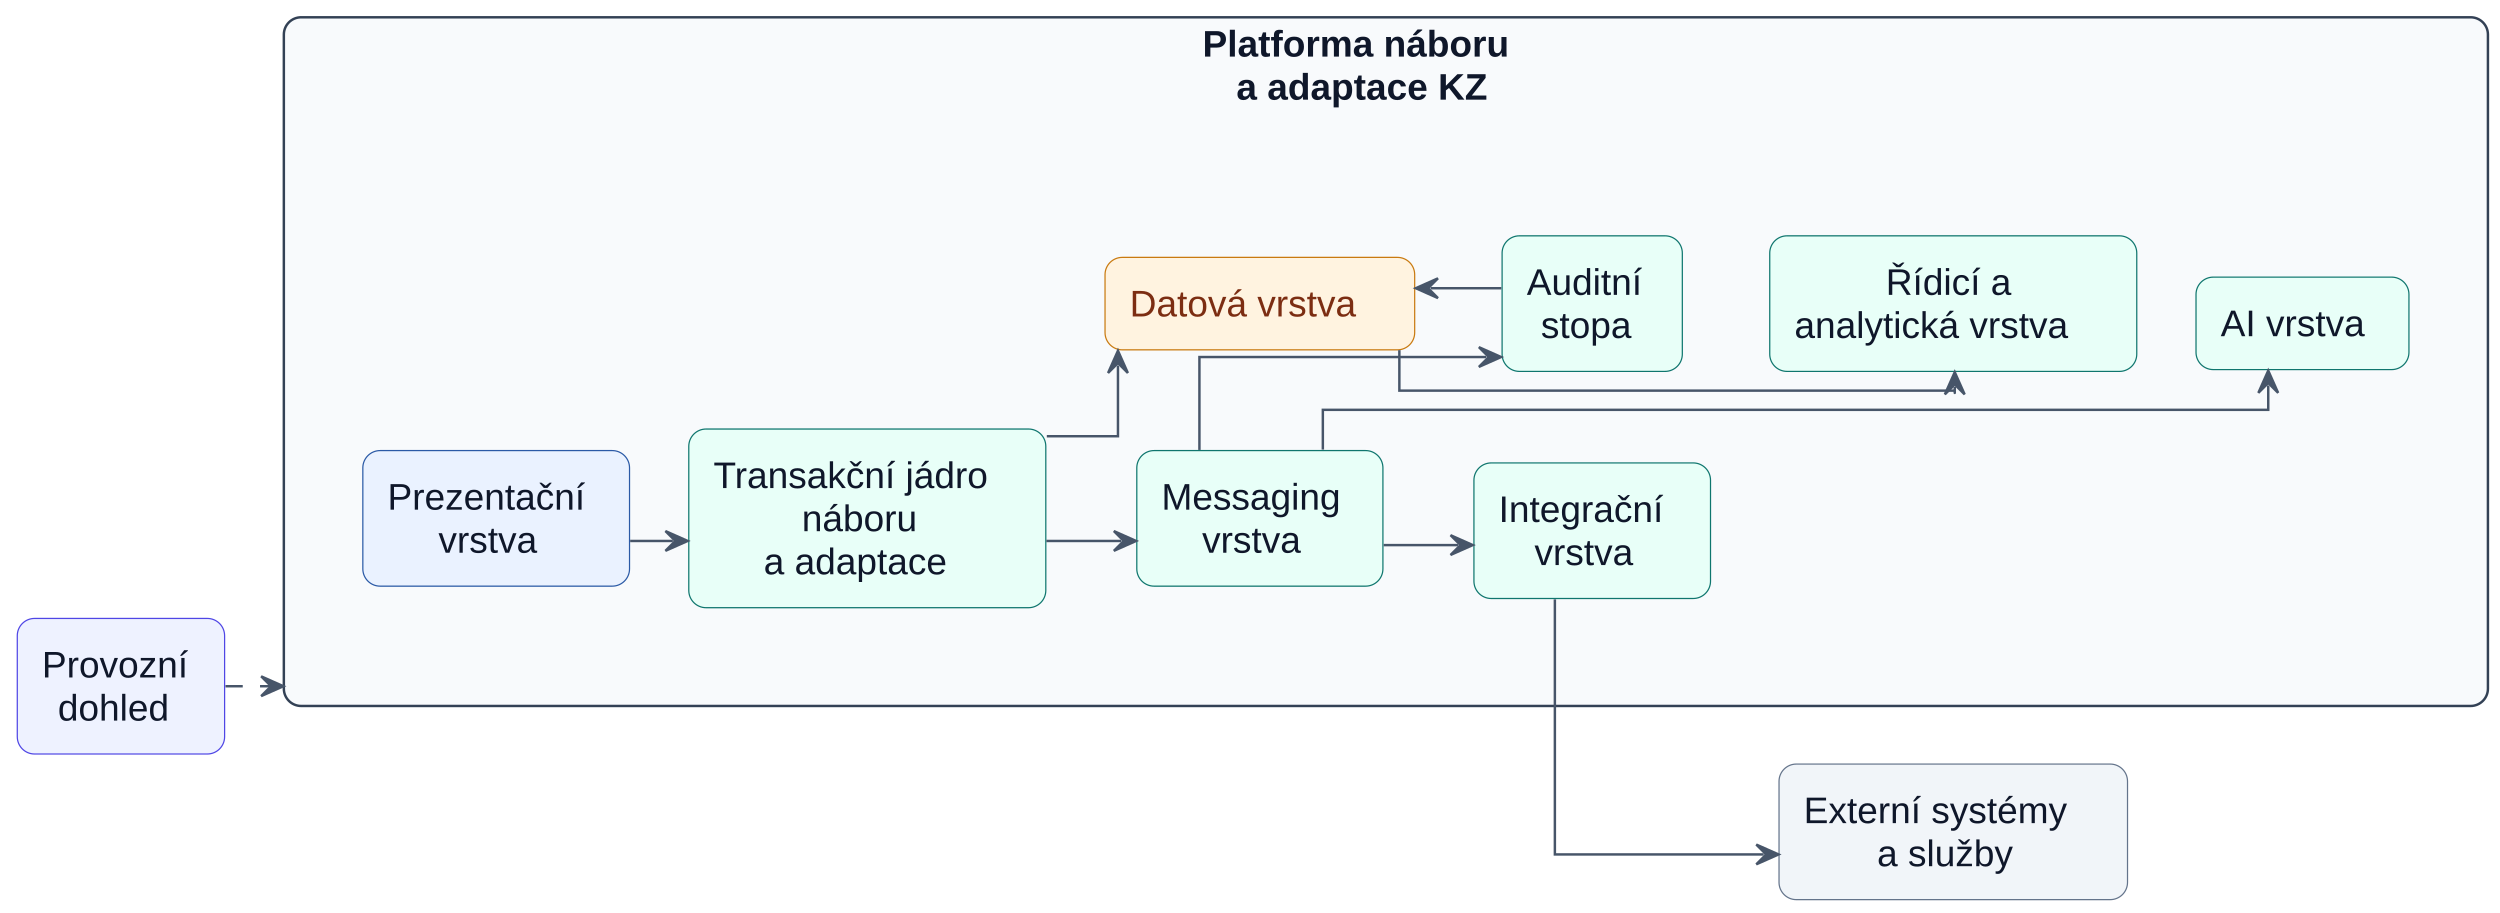
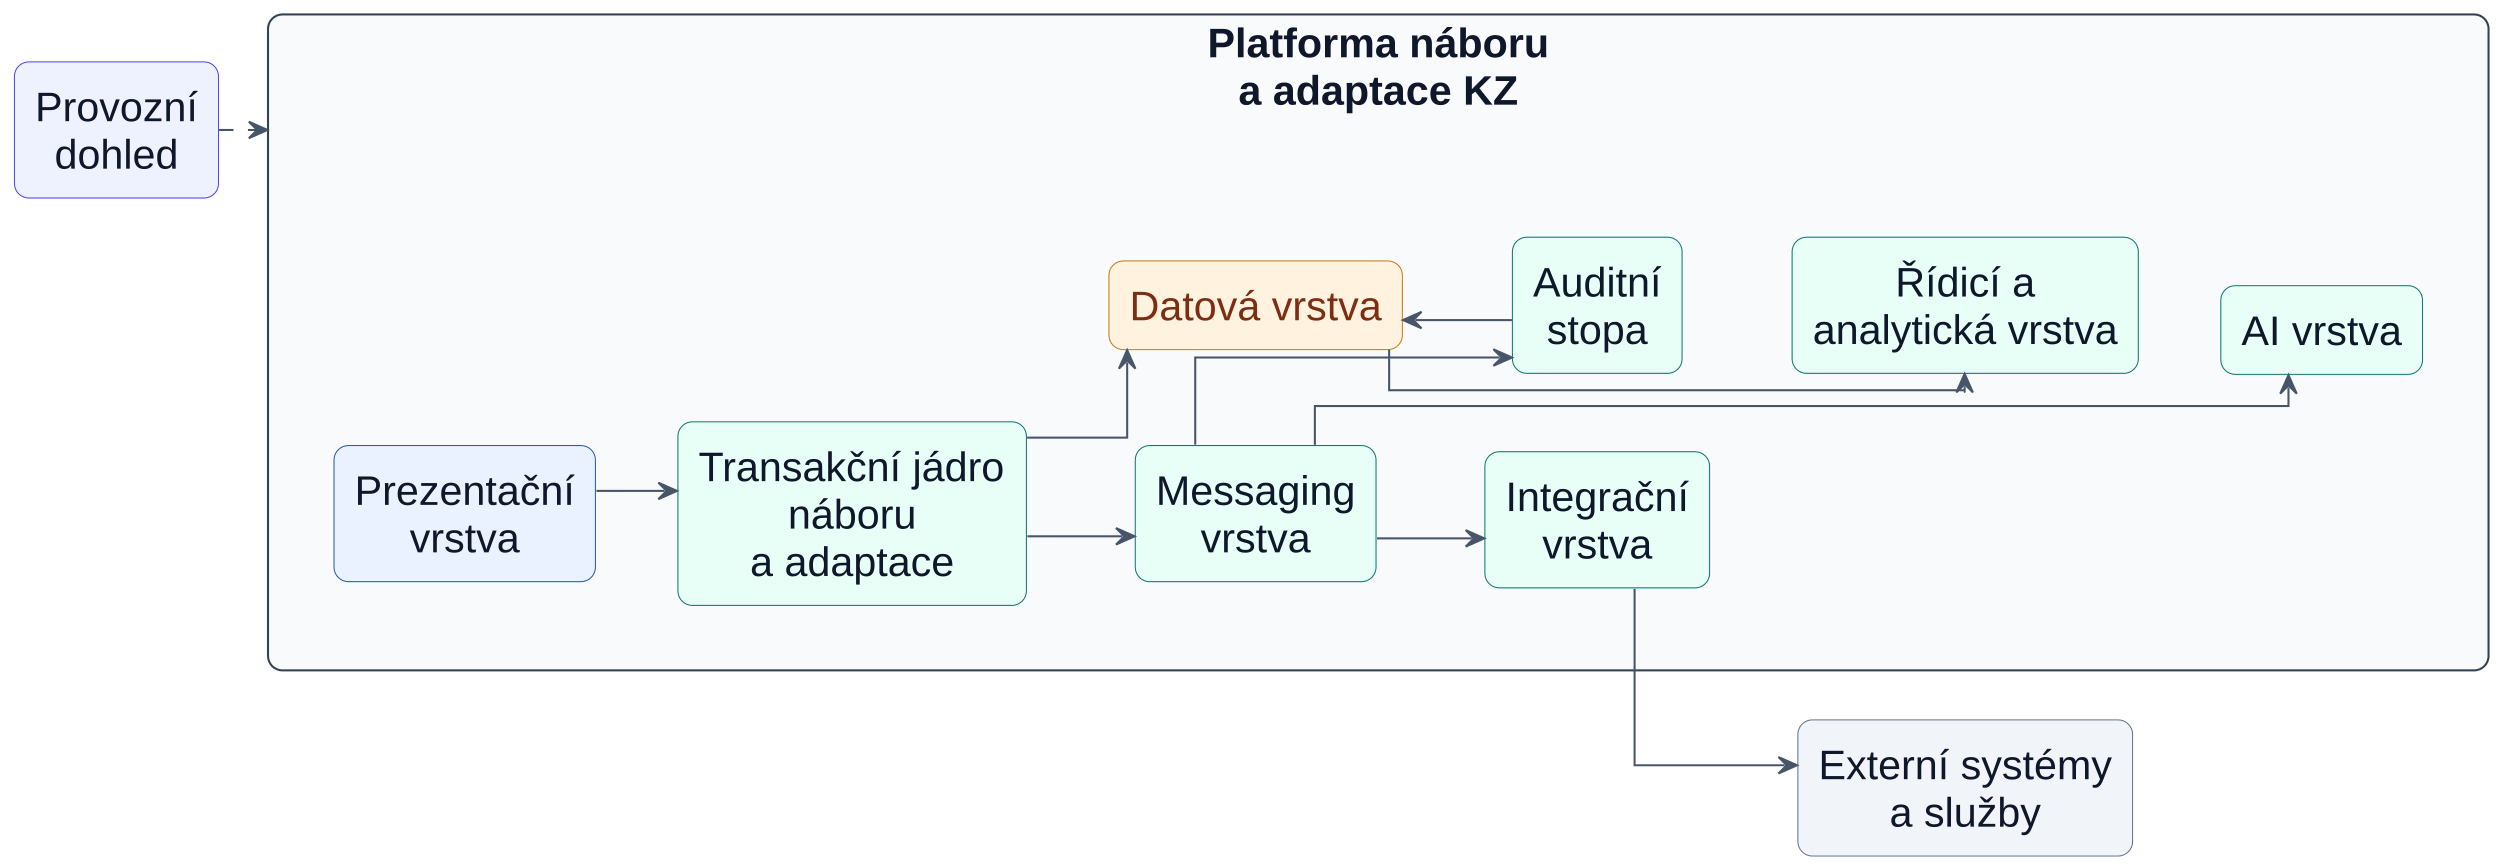
- <svg xmlns="http://www.w3.org/2000/svg" contentStyleType="text/css" data-diagram-type="DESCRIPTION" height="616.667px" preserveAspectRatio="none" style="width:1688px;height:616px;" version="1.1" viewBox="0 0 1688 616" width="1688.333px" zoomAndPan="magnify">
+ <svg xmlns="http://www.w3.org/2000/svg" contentStyleType="text/css" data-diagram-type="DESCRIPTION" height="1540px" preserveAspectRatio="none" style="width:4444px;height:1540px;" version="1.1" viewBox="0 0 4444 1540" width="4444px" zoomAndPan="magnify">
  <defs />
  <g>
    <g class="cluster" data-qualified-name="SystemBoundary" data-source-line="51" id="ent0002">
-       <rect fill="#F8FAFC" height="465" rx="11.667" ry="11.667" style="stroke:#334155;stroke-width:1.667;" width="1488.2" x="191.65" y="11.667" />
-       <text fill="#0F172A" font-family="Arial" font-size="25" font-weight="bold" lengthAdjust="spacing" textLength="247.583" x="811.958" y="38.206">Platforma náboru</text>
-       <text fill="#0F172A" font-family="Arial" font-size="25" font-weight="bold" lengthAdjust="spacing" textLength="201.904" x="834.798" y="67.307">a adaptace KZ</text>
+       <rect fill="#F8FAFC" height="1166" rx="25.667" ry="25.667" style="stroke:#334155;stroke-width:3.667;" width="3947.24" x="476.41" y="25.667" />
+       <text fill="#0F172A" font-family="Arial" font-size="73.333" font-weight="bold" lengthAdjust="spacing" textLength="607.113" x="2146.474" y="101.786">Platforma náboru</text>
+       <text fill="#0F172A" font-family="Arial" font-size="73.333" font-weight="bold" lengthAdjust="spacing" textLength="497.22" x="2201.42" y="186.112">a adaptace KZ</text>
    </g>
    <g class="entity" data-qualified-name="SystemBoundary.Presentation" data-source-line="53" id="ent0003">
-       <rect fill="#EAF2FF" height="91.537" rx="11.667" ry="11.667" style="stroke:#2B5AA6;stroke-width:0.833;" width="180.074" x="244.983" y="304.233" />
-       <text fill="#0F172A" font-family="Arial" font-size="25" lengthAdjust="spacing" textLength="146.741" x="261.65" y="344.106">Prezentační</text>
-       <text fill="#0F172A" font-family="Arial" font-size="25" lengthAdjust="spacing" textLength="78.015" x="296.013" y="373.207">vrstva</text>
+       <rect fill="#EAF2FF" height="241.986" rx="25.667" ry="25.667" style="stroke:#2B5AA6;stroke-width:1.833;" width="464.671" x="593.743" y="792" />
+       <text fill="#0F172A" font-family="Arial" font-size="73.333" lengthAdjust="spacing" textLength="391.338" x="630.41" y="897.452">Prezentační</text>
+       <text fill="#0F172A" font-family="Arial" font-size="73.333" lengthAdjust="spacing" textLength="195.579" x="728.289" y="981.779">vrstva</text>
    </g>
    <g class="entity" data-qualified-name="SystemBoundary.Core" data-source-line="54" id="ent0004">
-       <rect fill="#E8FFF8" height="120.638" rx="11.667" ry="11.667" style="stroke:#0F766E;stroke-width:0.833;" width="241.06" x="465.067" y="289.683" />
-       <text fill="#0F172A" font-family="Arial" font-size="25" lengthAdjust="spacing" textLength="207.727" x="481.733" y="329.556">Transakční jádro</text>
-       <text fill="#0F172A" font-family="Arial" font-size="25" lengthAdjust="spacing" textLength="88.452" x="541.371" y="358.657">náboru</text>
-       <text fill="#0F172A" font-family="Arial" font-size="25" lengthAdjust="spacing" textLength="139.893" x="515.651" y="387.759">a adaptace</text>
+       <rect fill="#E8FFF8" height="326.312" rx="25.667" ry="25.667" style="stroke:#0F766E;stroke-width:1.833;" width="619.502" x="1205.05" y="749.833" />
+       <text fill="#0F172A" font-family="Arial" font-size="73.333" lengthAdjust="spacing" textLength="546.169" x="1241.717" y="855.286">Transakční jádro</text>
+       <text fill="#0F172A" font-family="Arial" font-size="73.333" lengthAdjust="spacing" textLength="228.343" x="1400.629" y="939.612">náboru</text>
+       <text fill="#0F172A" font-family="Arial" font-size="73.333" lengthAdjust="spacing" textLength="362.907" x="1333.348" y="1023.938">a adaptace</text>
    </g>
    <g class="entity" data-qualified-name="SystemBoundary.Messaging" data-source-line="55" id="ent0005">
-       <rect fill="#E8FFF8" height="91.537" rx="11.667" ry="11.667" style="stroke:#0F766E;stroke-width:0.833;" width="166.183" x="767.567" y="304.233" />
-       <text fill="#0F172A" font-family="Arial" font-size="25" lengthAdjust="spacing" textLength="132.849" x="784.233" y="344.106">Messaging</text>
-       <text fill="#0F172A" font-family="Arial" font-size="25" lengthAdjust="spacing" textLength="78.015" x="811.65" y="373.207">vrstva</text>
+       <rect fill="#E8FFF8" height="241.986" rx="25.667" ry="25.667" style="stroke:#0F766E;stroke-width:1.833;" width="427.969" x="2018.06" y="792" />
+       <text fill="#0F172A" font-family="Arial" font-size="73.333" lengthAdjust="spacing" textLength="354.635" x="2054.727" y="897.452">Messaging</text>
+       <text fill="#0F172A" font-family="Arial" font-size="73.333" lengthAdjust="spacing" textLength="195.579" x="2134.255" y="981.779">vrstva</text>
    </g>
    <g class="entity" data-qualified-name="SystemBoundary.Integration" data-source-line="56" id="ent0006">
-       <rect fill="#E8FFF8" height="91.537" rx="11.667" ry="11.667" style="stroke:#0F766E;stroke-width:0.833;" width="159.737" x="995.2" y="312.567" />
-       <text fill="#0F172A" font-family="Arial" font-size="25" lengthAdjust="spacing" textLength="126.404" x="1011.867" y="352.439">Integrační</text>
-       <text fill="#0F172A" font-family="Arial" font-size="25" lengthAdjust="spacing" textLength="78.015" x="1036.061" y="381.541">vrstva</text>
+       <rect fill="#E8FFF8" height="241.986" rx="25.667" ry="25.667" style="stroke:#0F766E;stroke-width:1.833;" width="399.466" x="2639.523" y="803" />
+       <text fill="#0F172A" font-family="Arial" font-size="73.333" lengthAdjust="spacing" textLength="326.133" x="2676.19" y="908.452">Integrační</text>
+       <text fill="#0F172A" font-family="Arial" font-size="73.333" lengthAdjust="spacing" textLength="195.579" x="2741.467" y="992.779">vrstva</text>
    </g>
    <g class="entity" data-qualified-name="SystemBoundary.Data" data-source-line="60" id="ent0007">
-       <rect fill="#FFF3E0" height="62.435" rx="11.667" ry="11.667" style="stroke:#C97A10;stroke-width:0.833;" width="209.078" x="746.117" y="173.783" />
-       <text fill="#7C2D12" font-family="Arial" font-size="25" lengthAdjust="spacing" textLength="175.745" x="762.783" y="213.656">Datová vrstva</text>
+       <rect fill="#FFF3E0" height="157.66" rx="25.667" ry="25.667" style="stroke:#C97A10;stroke-width:1.833;" width="521.641" x="1971.237" y="463.833" />
+       <text fill="#7C2D12" font-family="Arial" font-size="73.333" lengthAdjust="spacing" textLength="448.307" x="2007.903" y="569.286">Datová vrstva</text>
    </g>
    <g class="entity" data-qualified-name="SystemBoundary.AuditTrail" data-source-line="61" id="ent0008">
-       <rect fill="#E8FFF8" height="91.537" rx="11.667" ry="11.667" style="stroke:#0F766E;stroke-width:0.833;" width="121.688" x="1014.217" y="159.233" />
-       <text fill="#0F172A" font-family="Arial" font-size="25" lengthAdjust="spacing" textLength="88.355" x="1030.883" y="199.106">Auditní</text>
-       <text fill="#0F172A" font-family="Arial" font-size="25" lengthAdjust="spacing" textLength="69.311" x="1040.405" y="228.207">stopa</text>
+       <rect fill="#E8FFF8" height="241.986" rx="25.667" ry="25.667" style="stroke:#0F766E;stroke-width:1.833;" width="301.641" x="2688.437" y="421.667" />
+       <text fill="#0F172A" font-family="Arial" font-size="73.333" lengthAdjust="spacing" textLength="228.307" x="2725.103" y="527.119">Auditní</text>
+       <text fill="#0F172A" font-family="Arial" font-size="73.333" lengthAdjust="spacing" textLength="179.394" x="2749.56" y="611.445">stopa</text>
    </g>
    <g class="entity" data-qualified-name="SystemBoundary.Analytics" data-source-line="62" id="ent0009">
-       <rect fill="#E8FFF8" height="91.537" rx="11.667" ry="11.667" style="stroke:#0F766E;stroke-width:0.833;" width="247.811" x="1194.933" y="159.233" />
-       <text fill="#0F172A" font-family="Arial" font-size="25" lengthAdjust="spacing" textLength="91.089" x="1273.294" y="199.106">Řídicí a</text>
-       <text fill="#0F172A" font-family="Arial" font-size="25" lengthAdjust="spacing" textLength="214.477" x="1211.6" y="228.207">analytická vrstva</text>
+       <rect fill="#E8FFF8" height="241.986" rx="25.667" ry="25.667" style="stroke:#0F766E;stroke-width:1.833;" width="615.384" x="3185.673" y="421.667" />
+       <text fill="#0F172A" font-family="Arial" font-size="73.333" lengthAdjust="spacing" textLength="248.61" x="3369.06" y="527.119">Řídicí a</text>
+       <text fill="#0F172A" font-family="Arial" font-size="73.333" lengthAdjust="spacing" textLength="542.051" x="3222.34" y="611.445">analytická vrstva</text>
    </g>
    <g class="entity" data-qualified-name="SystemBoundary.AiLayer" data-source-line="63" id="ent0010">
-       <rect fill="#E8FFF8" height="62.435" rx="11.667" ry="11.667" style="stroke:#0F766E;stroke-width:0.833;" width="143.77" x="1482.75" y="187.117" />
-       <text fill="#0F172A" font-family="Arial" font-size="25" lengthAdjust="spacing" textLength="110.437" x="1499.417" y="226.989">AI vrstva</text>
+       <rect fill="#E8FFF8" height="157.66" rx="25.667" ry="25.667" style="stroke:#0F766E;stroke-width:1.833;" width="358.574" x="3947.717" y="507.833" />
+       <text fill="#0F172A" font-family="Arial" font-size="73.333" lengthAdjust="spacing" textLength="285.241" x="3984.383" y="613.286">AI vrstva</text>
    </g>
    <g class="entity" data-qualified-name="ExternalServices" data-source-line="67" id="ent0011">
-       <rect fill="#F1F5F9" height="91.537" rx="11.667" ry="11.667" style="stroke:#64748B;stroke-width:0.833;" width="235.299" x="1201.2" y="515.9" />
-       <text fill="#0F172A" font-family="Arial" font-size="25" lengthAdjust="spacing" textLength="201.965" x="1217.867" y="555.772">Externí systémy</text>
-       <text fill="#0F172A" font-family="Arial" font-size="25" lengthAdjust="spacing" textLength="102.869" x="1267.415" y="584.874">a služby</text>
+       <rect fill="#F1F5F9" height="241.986" rx="25.667" ry="25.667" style="stroke:#64748B;stroke-width:1.833;" width="594.938" x="3195.903" y="1279.667" />
+       <text fill="#0F172A" font-family="Arial" font-size="73.333" lengthAdjust="spacing" textLength="521.605" x="3232.57" y="1385.119">Externí systémy</text>
+       <text fill="#0F172A" font-family="Arial" font-size="73.333" lengthAdjust="spacing" textLength="269.02" x="3358.862" y="1469.445">a služby</text>
    </g>
    <g class="entity" data-qualified-name="Observability" data-source-line="69" id="ent0012">
-       <rect fill="#EEF2FF" height="91.537" rx="11.667" ry="11.667" style="stroke:#4F46E5;stroke-width:0.833;" width="139.986" x="11.667" y="417.567" />
-       <text fill="#0F172A" font-family="Arial" font-size="25" lengthAdjust="spacing" textLength="106.653" x="28.333" y="457.439">Provozní</text>
-       <text fill="#0F172A" font-family="Arial" font-size="25" lengthAdjust="spacing" textLength="85.205" x="39.057" y="486.541">dohled</text>
+       <rect fill="#EEF2FF" height="241.986" rx="25.667" ry="25.667" style="stroke:#4F46E5;stroke-width:1.833;" width="362.728" x="25.667" y="110" />
+       <text fill="#0F172A" font-family="Arial" font-size="73.333" lengthAdjust="spacing" textLength="289.394" x="62.333" y="215.452">Provozní</text>
+       <text fill="#0F172A" font-family="Arial" font-size="73.333" lengthAdjust="spacing" textLength="220.215" x="96.923" y="299.779">dohled</text>
    </g>
    <g class="link" data-entity-1="ent0003" data-entity-2="ent0004" data-link-type="dependency" data-source-line="71" id="lnk13">
-       <path d="M425.483,365.25 C438.1,365.25 441.233,365.25 454.3,365.25" fill="none" id="Presentation-to-Core" style="stroke:#475569;stroke-width:1.667;" />
-       <polygon fill="#475569" points="464.3,365.25,449.3,358.583,455.967,365.25,449.3,371.917,464.3,365.25" style="stroke:#475569;stroke-width:1.667;" />
+       <path d="M1060.217,872.667 C1106.233,872.667 1133.183,872.667 1181.253,872.667" fill="none" id="Presentation-to-Core" style="stroke:#475569;stroke-width:3.667;" />
+       <polygon fill="#475569" points="1203.253,872.667,1170.253,858,1184.92,872.667,1170.253,887.333,1203.253,872.667" style="stroke:#475569;stroke-width:3.667;" />
    </g>
    <g class="link" data-entity-1="ent0004" data-entity-2="ent0005" data-link-type="dependency" data-source-line="72" id="lnk14">
-       <path d="M706.483,365.25 C726.967,365.25 737.833,365.25 757.083,365.25" fill="none" id="Core-to-Messaging" style="stroke:#475569;stroke-width:1.667;" />
-       <polygon fill="#475569" points="767.083,365.25,752.083,358.583,758.75,365.25,752.083,371.917,767.083,365.25" style="stroke:#475569;stroke-width:1.667;" />
+       <path d="M1826.293,953.333 C1890.533,953.333 1934.863,953.333 1994.813,953.333" fill="none" id="Core-to-Messaging" style="stroke:#475569;stroke-width:3.667;" />
+       <polygon fill="#475569" points="2016.813,953.333,1983.813,938.667,1998.48,953.333,1983.813,968,2016.813,953.333" style="stroke:#475569;stroke-width:3.667;" />
    </g>
    <g class="link" data-entity-1="ent0005" data-entity-2="ent0006" data-link-type="dependency" data-source-line="73" id="lnk15">
-       <path d="M934.217,368.033 C953.917,368.033 964.867,368.033 984.417,368.033" fill="none" id="Messaging-to-Integration" style="stroke:#475569;stroke-width:1.667;" />
-       <polygon fill="#475569" points="994.417,368.033,979.417,361.367,986.083,368.033,979.417,374.7,994.417,368.033" style="stroke:#475569;stroke-width:1.667;" />
+       <path d="M2447.83,957 C2509.87,957 2555.3,957 2616.387,957" fill="none" id="Messaging-to-Integration" style="stroke:#475569;stroke-width:3.667;" />
+       <polygon fill="#475569" points="2638.387,957,2605.387,942.333,2620.053,957,2605.387,971.667,2638.387,957" style="stroke:#475569;stroke-width:3.667;" />
    </g>
    <g class="link" data-entity-1="ent0004" data-entity-2="ent0007" data-link-type="dependency" data-source-line="74" id="lnk16">
-       <path d="M706.8,294.533 C733.933,294.533 754.85,294.533 754.85,294.533 C754.85,294.533 754.85,272.55 754.85,246.817" fill="none" id="Core-to-Data" style="stroke:#475569;stroke-width:1.667;" />
-       <polygon fill="#475569" points="754.85,236.817,748.183,251.817,754.85,245.15,761.517,251.817,754.85,236.817" style="stroke:#475569;stroke-width:1.667;" />
+       <path d="M1825.78,777.957 C1922.177,777.957 2003.65,777.957 2003.65,777.957 C2003.65,777.957 2003.65,712.58 2003.65,644.343" fill="none" id="Core-to-Data" style="stroke:#475569;stroke-width:3.667;" />
+       <polygon fill="#475569" points="2003.65,622.343,1988.983,655.343,2003.65,640.677,2018.317,655.343,2003.65,622.343" style="stroke:#475569;stroke-width:3.667;" />
    </g>
    <g class="link" data-entity-1="ent0007" data-entity-2="ent0009" data-link-type="dependency" data-source-line="75" id="lnk17">
-       <path d="M944.85,236.433 C944.85,250.4 944.85,263.733 944.85,263.733 C944.85,263.733 1319.85,263.733 1319.85,263.733 C1319.85,263.733 1319.85,268.567 1319.85,261.283" fill="none" id="Data-to-Analytics" style="stroke:#475569;stroke-width:1.667;" />
-       <polygon fill="#475569" points="1319.85,251.283,1313.183,266.283,1319.85,259.617,1326.517,266.283,1319.85,251.283" style="stroke:#475569;stroke-width:1.667;" />
+       <path d="M2469.317,621.683 C2469.317,658.203 2469.317,693.623 2469.317,693.623 C2469.317,693.623 3492.317,693.623 3492.317,693.623 C3492.317,693.623 3492.317,703.67 3492.317,686.51" fill="none" id="Data-to-Analytics" style="stroke:#475569;stroke-width:3.667;" />
+       <polygon fill="#475569" points="3492.317,664.51,3477.65,697.51,3492.317,682.843,3506.983,697.51,3492.317,664.51" style="stroke:#475569;stroke-width:3.667;" />
    </g>
    <g class="link" data-entity-1="ent0005" data-entity-2="ent0008" data-link-type="dependency" data-source-line="76" id="lnk18">
-       <path d="M809.85,303.8 C809.85,274.117 809.85,241.067 809.85,241.067 C809.85,241.067 925.2,241.067 1003.55,241.067" fill="none" id="Messaging-to-AuditTrail" style="stroke:#475569;stroke-width:1.667;" />
-       <polygon fill="#475569" points="1013.55,241.067,998.55,234.4,1005.217,241.067,998.55,247.733,1013.55,241.067" style="stroke:#475569;stroke-width:1.667;" />
+       <path d="M2124.65,790.497 C2124.65,716.173 2124.65,635.543 2124.65,635.543 C2124.65,635.543 2455.933,635.543 2665.703,635.543" fill="none" id="Messaging-to-AuditTrail" style="stroke:#475569;stroke-width:3.667;" />
+       <polygon fill="#475569" points="2687.703,635.543,2654.703,620.877,2669.37,635.543,2654.703,650.21,2687.703,635.543" style="stroke:#475569;stroke-width:3.667;" />
    </g>
    <g class="link" data-entity-1="ent0008" data-entity-2="ent0007" data-link-type="dependency" data-source-line="77" id="lnk19">
-       <path d="M1013.75,194.6 C995.833,194.6 985.733,194.6 965.917,194.6" fill="none" id="AuditTrail-to-Data" style="stroke:#475569;stroke-width:1.667;" />
-       <polygon fill="#475569" points="955.917,194.6,970.917,201.267,964.25,194.6,970.917,187.933,955.917,194.6" style="stroke:#475569;stroke-width:1.667;" />
+       <path d="M2687.63,568.957 C2628.963,568.957 2582.103,568.957 2515.92,568.957" fill="none" id="AuditTrail-to-Data" style="stroke:#475569;stroke-width:3.667;" />
+       <polygon fill="#475569" points="2493.92,568.957,2526.92,583.623,2512.253,568.957,2526.92,554.29,2493.92,568.957" style="stroke:#475569;stroke-width:3.667;" />
    </g>
    <g class="link" data-entity-1="ent0005" data-entity-2="ent0010" data-link-type="dependency" data-source-line="78" id="lnk20">
-       <path d="M893.183,303.583 C893.183,289.033 893.183,276.717 893.183,276.717 C893.183,276.717 1531.517,276.717 1531.517,276.717 C1531.517,276.717 1531.517,273.883 1531.517,260.25" fill="none" id="Messaging-to-AiLayer" style="stroke:#475569;stroke-width:1.667;" />
-       <polygon fill="#475569" points="1531.517,250.25,1524.85,265.25,1531.517,258.583,1538.183,265.25,1531.517,250.25" style="stroke:#475569;stroke-width:1.667;" />
+       <path d="M2337.317,790.79 C2337.317,753.317 2337.317,721.747 2337.317,721.747 C2337.317,721.747 4067.983,721.747 4067.983,721.747 C4067.983,721.747 4067.983,717.897 4067.983,688.783" fill="none" id="Messaging-to-AiLayer" style="stroke:#475569;stroke-width:3.667;" />
+       <polygon fill="#475569" points="4067.983,666.783,4053.317,699.783,4067.983,685.117,4082.65,699.783,4067.983,666.783" style="stroke:#475569;stroke-width:3.667;" />
    </g>
    <g class="link" data-entity-1="ent0006" data-entity-2="ent0011" data-link-type="dependency" data-source-line="79" id="lnk21">
-       <path d="M1049.85,404.683 C1049.85,468.85 1049.85,576.917 1049.85,576.917 C1049.85,576.917 1118.583,576.917 1190.85,576.917" fill="none" id="Integration-to-ExternalServices" style="stroke:#475569;stroke-width:1.667;" />
-       <polygon fill="#475569" points="1200.85,576.917,1185.85,570.25,1192.517,576.917,1185.85,583.583,1200.85,576.917" style="stroke:#475569;stroke-width:1.667;" />
+       <path d="M2905.65,1046.723 C2905.65,1175.753 2905.65,1360.333 2905.65,1360.333 C2905.65,1360.333 3027.127,1360.333 3172.327,1360.333" fill="none" id="Integration-to-ExternalServices" style="stroke:#475569;stroke-width:3.667;" />
+       <polygon fill="#475569" points="3194.327,1360.333,3161.327,1345.667,3175.993,1360.333,3161.327,1375,3194.327,1360.333" style="stroke:#475569;stroke-width:3.667;" />
    </g>
    <g class="link" data-entity-1="ent0012" data-entity-2="ent0002" data-link-type="dependency" data-source-line="81" id="lnk22">
-       <path d="M152.233,463.333 C161.019,463.333 170.255,463.333 179.716,463.333 C182.082,463.333 184.461,463.333 186.851,463.333 C188.046,463.333 189.243,463.333 190.443,463.333 C190.743,463.333 181.043,463.333 181.343,463.333" fill="none" id="Observability-to-SystemBoundary" style="stroke:#475569;stroke-width:1.667;stroke-dasharray:11.667,11.667;" />
-       <polygon fill="#475569" points="191.343,463.333,176.343,456.667,183.01,463.333,176.343,470,191.343,463.333" style="stroke:#475569;stroke-width:1.667;" />
+       <path d="M389.4,231 C410.8,231 433.181,231 456.019,231 C461.729,231 467.467,231 473.226,231 C473.945,231 452.665,231 453.386,231" fill="none" id="Observability-to-SystemBoundary" style="stroke:#475569;stroke-width:3.667;stroke-dasharray:25.667,25.667;" />
+       <polygon fill="#475569" points="475.386,231,442.386,216.333,457.053,231,442.386,245.667,475.386,231" style="stroke:#475569;stroke-width:3.667;" />
    </g>
  </g>
</svg>
